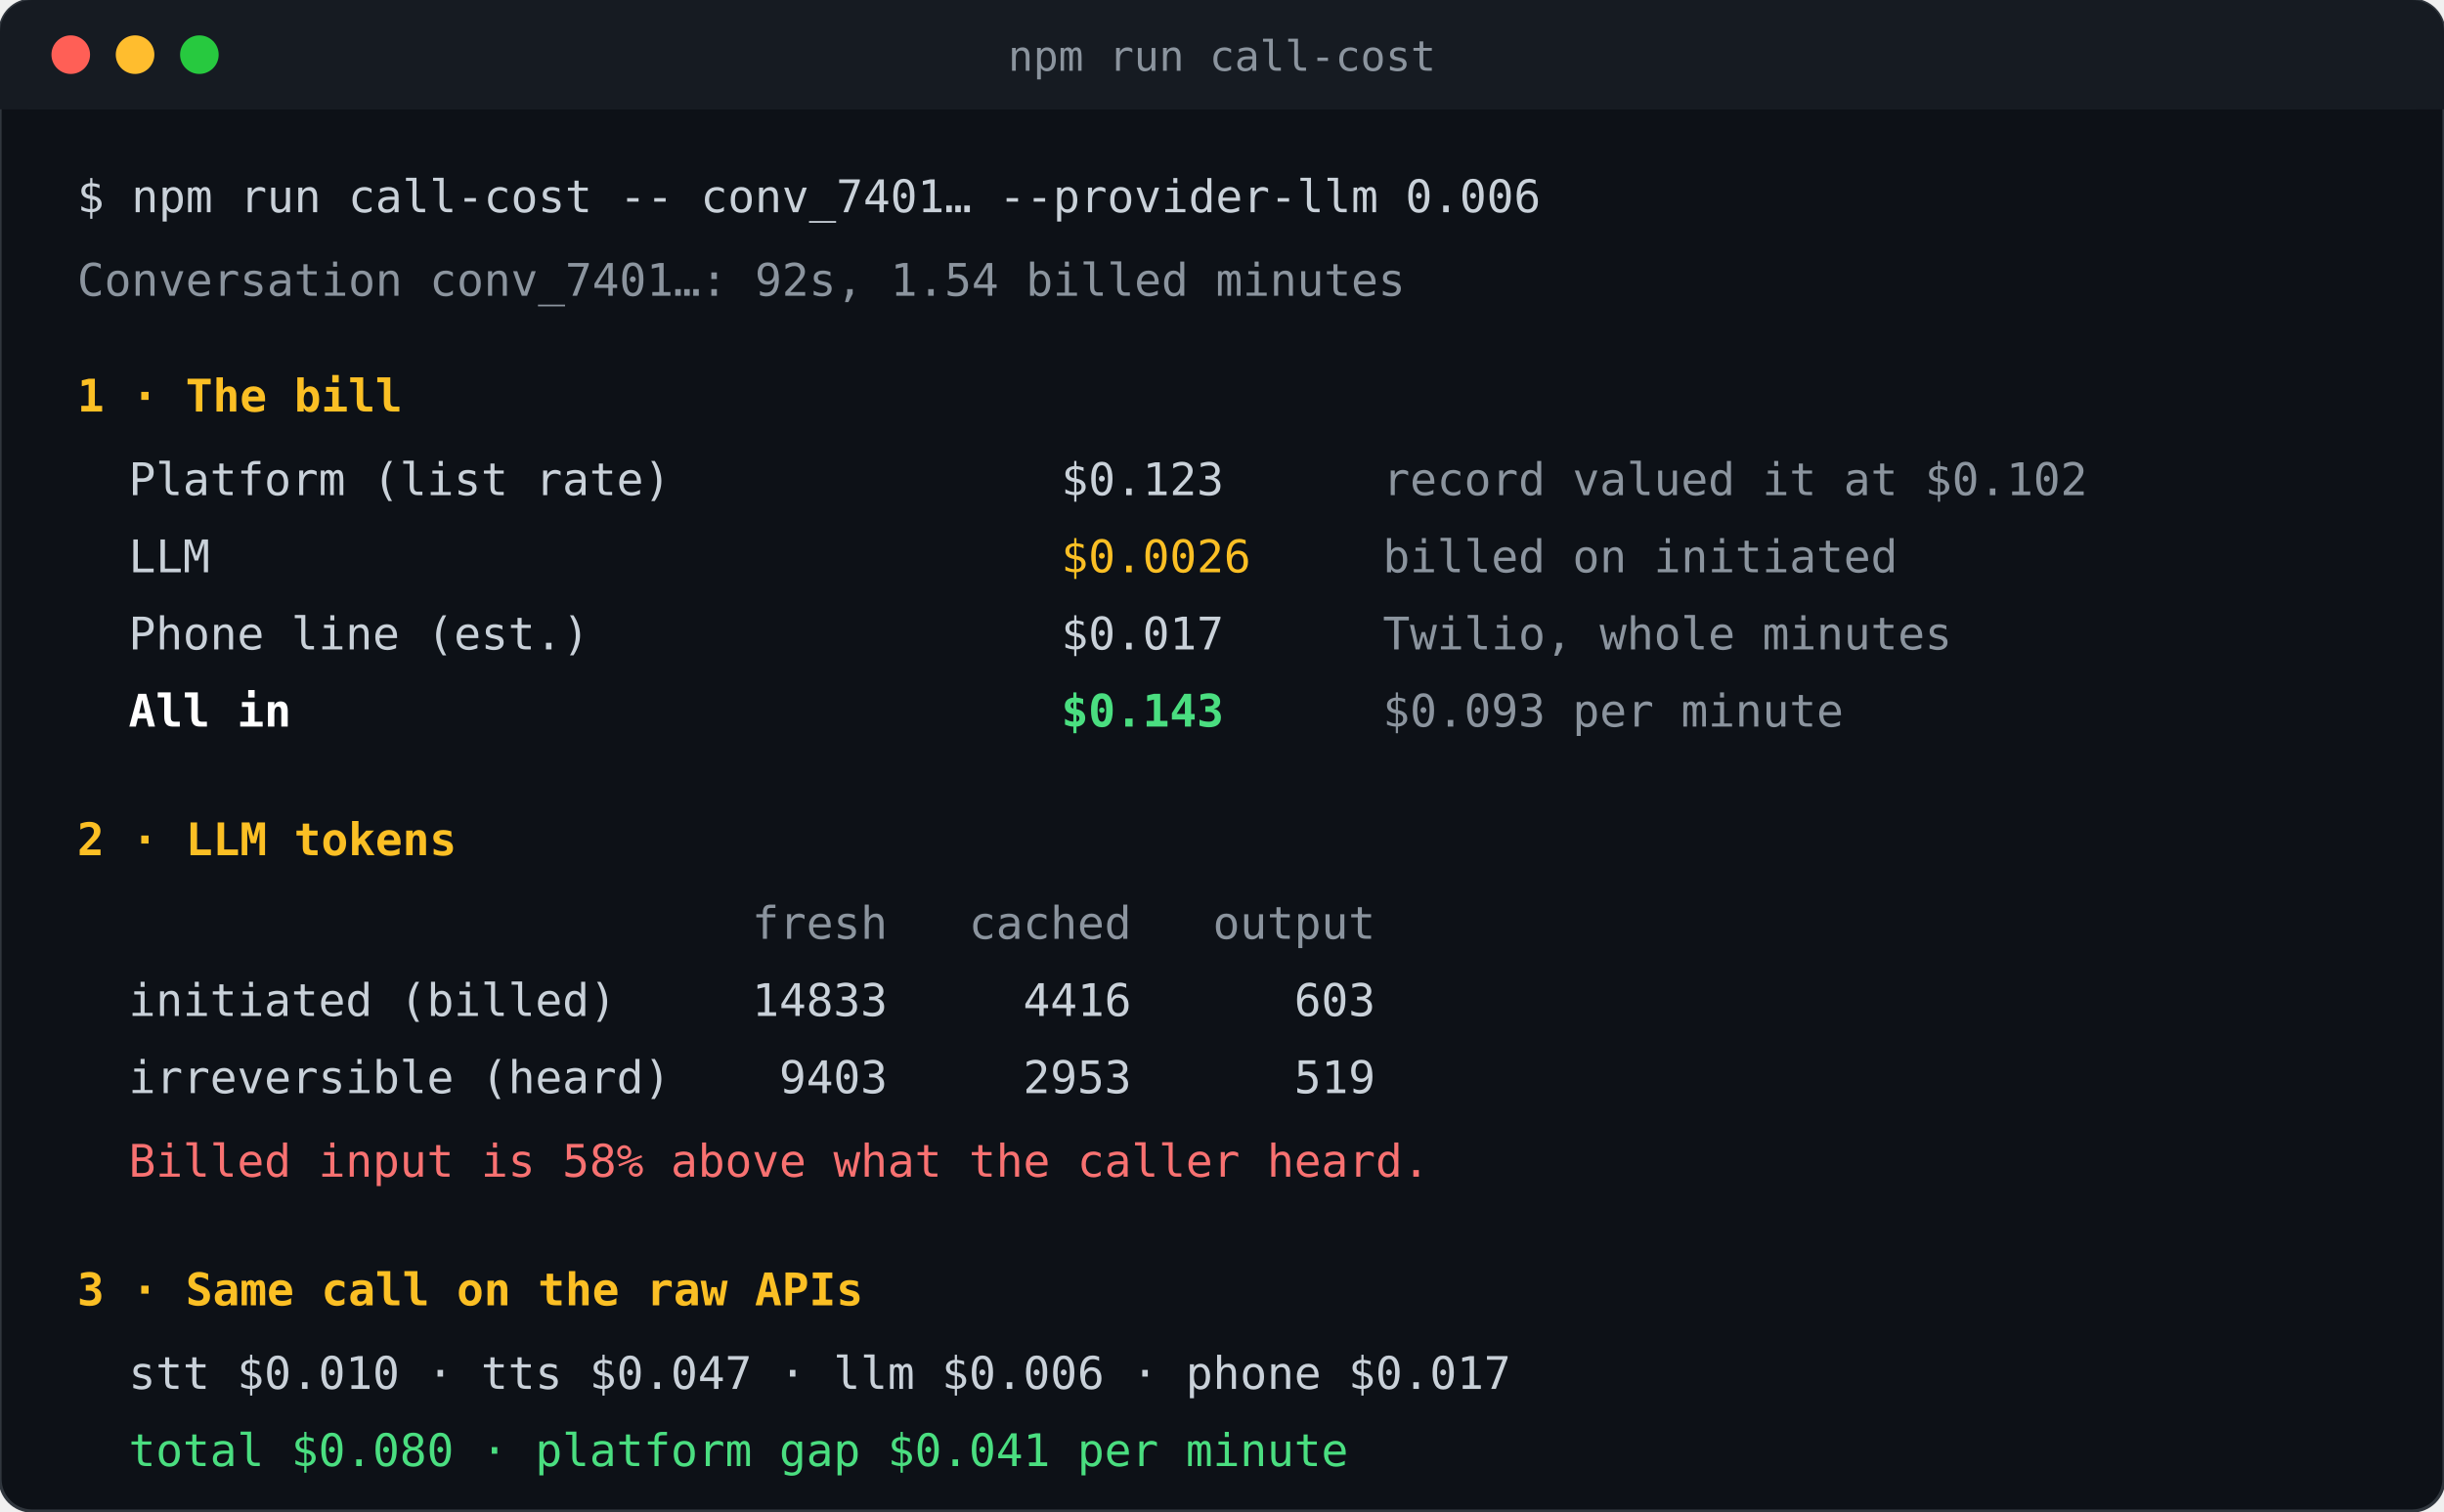
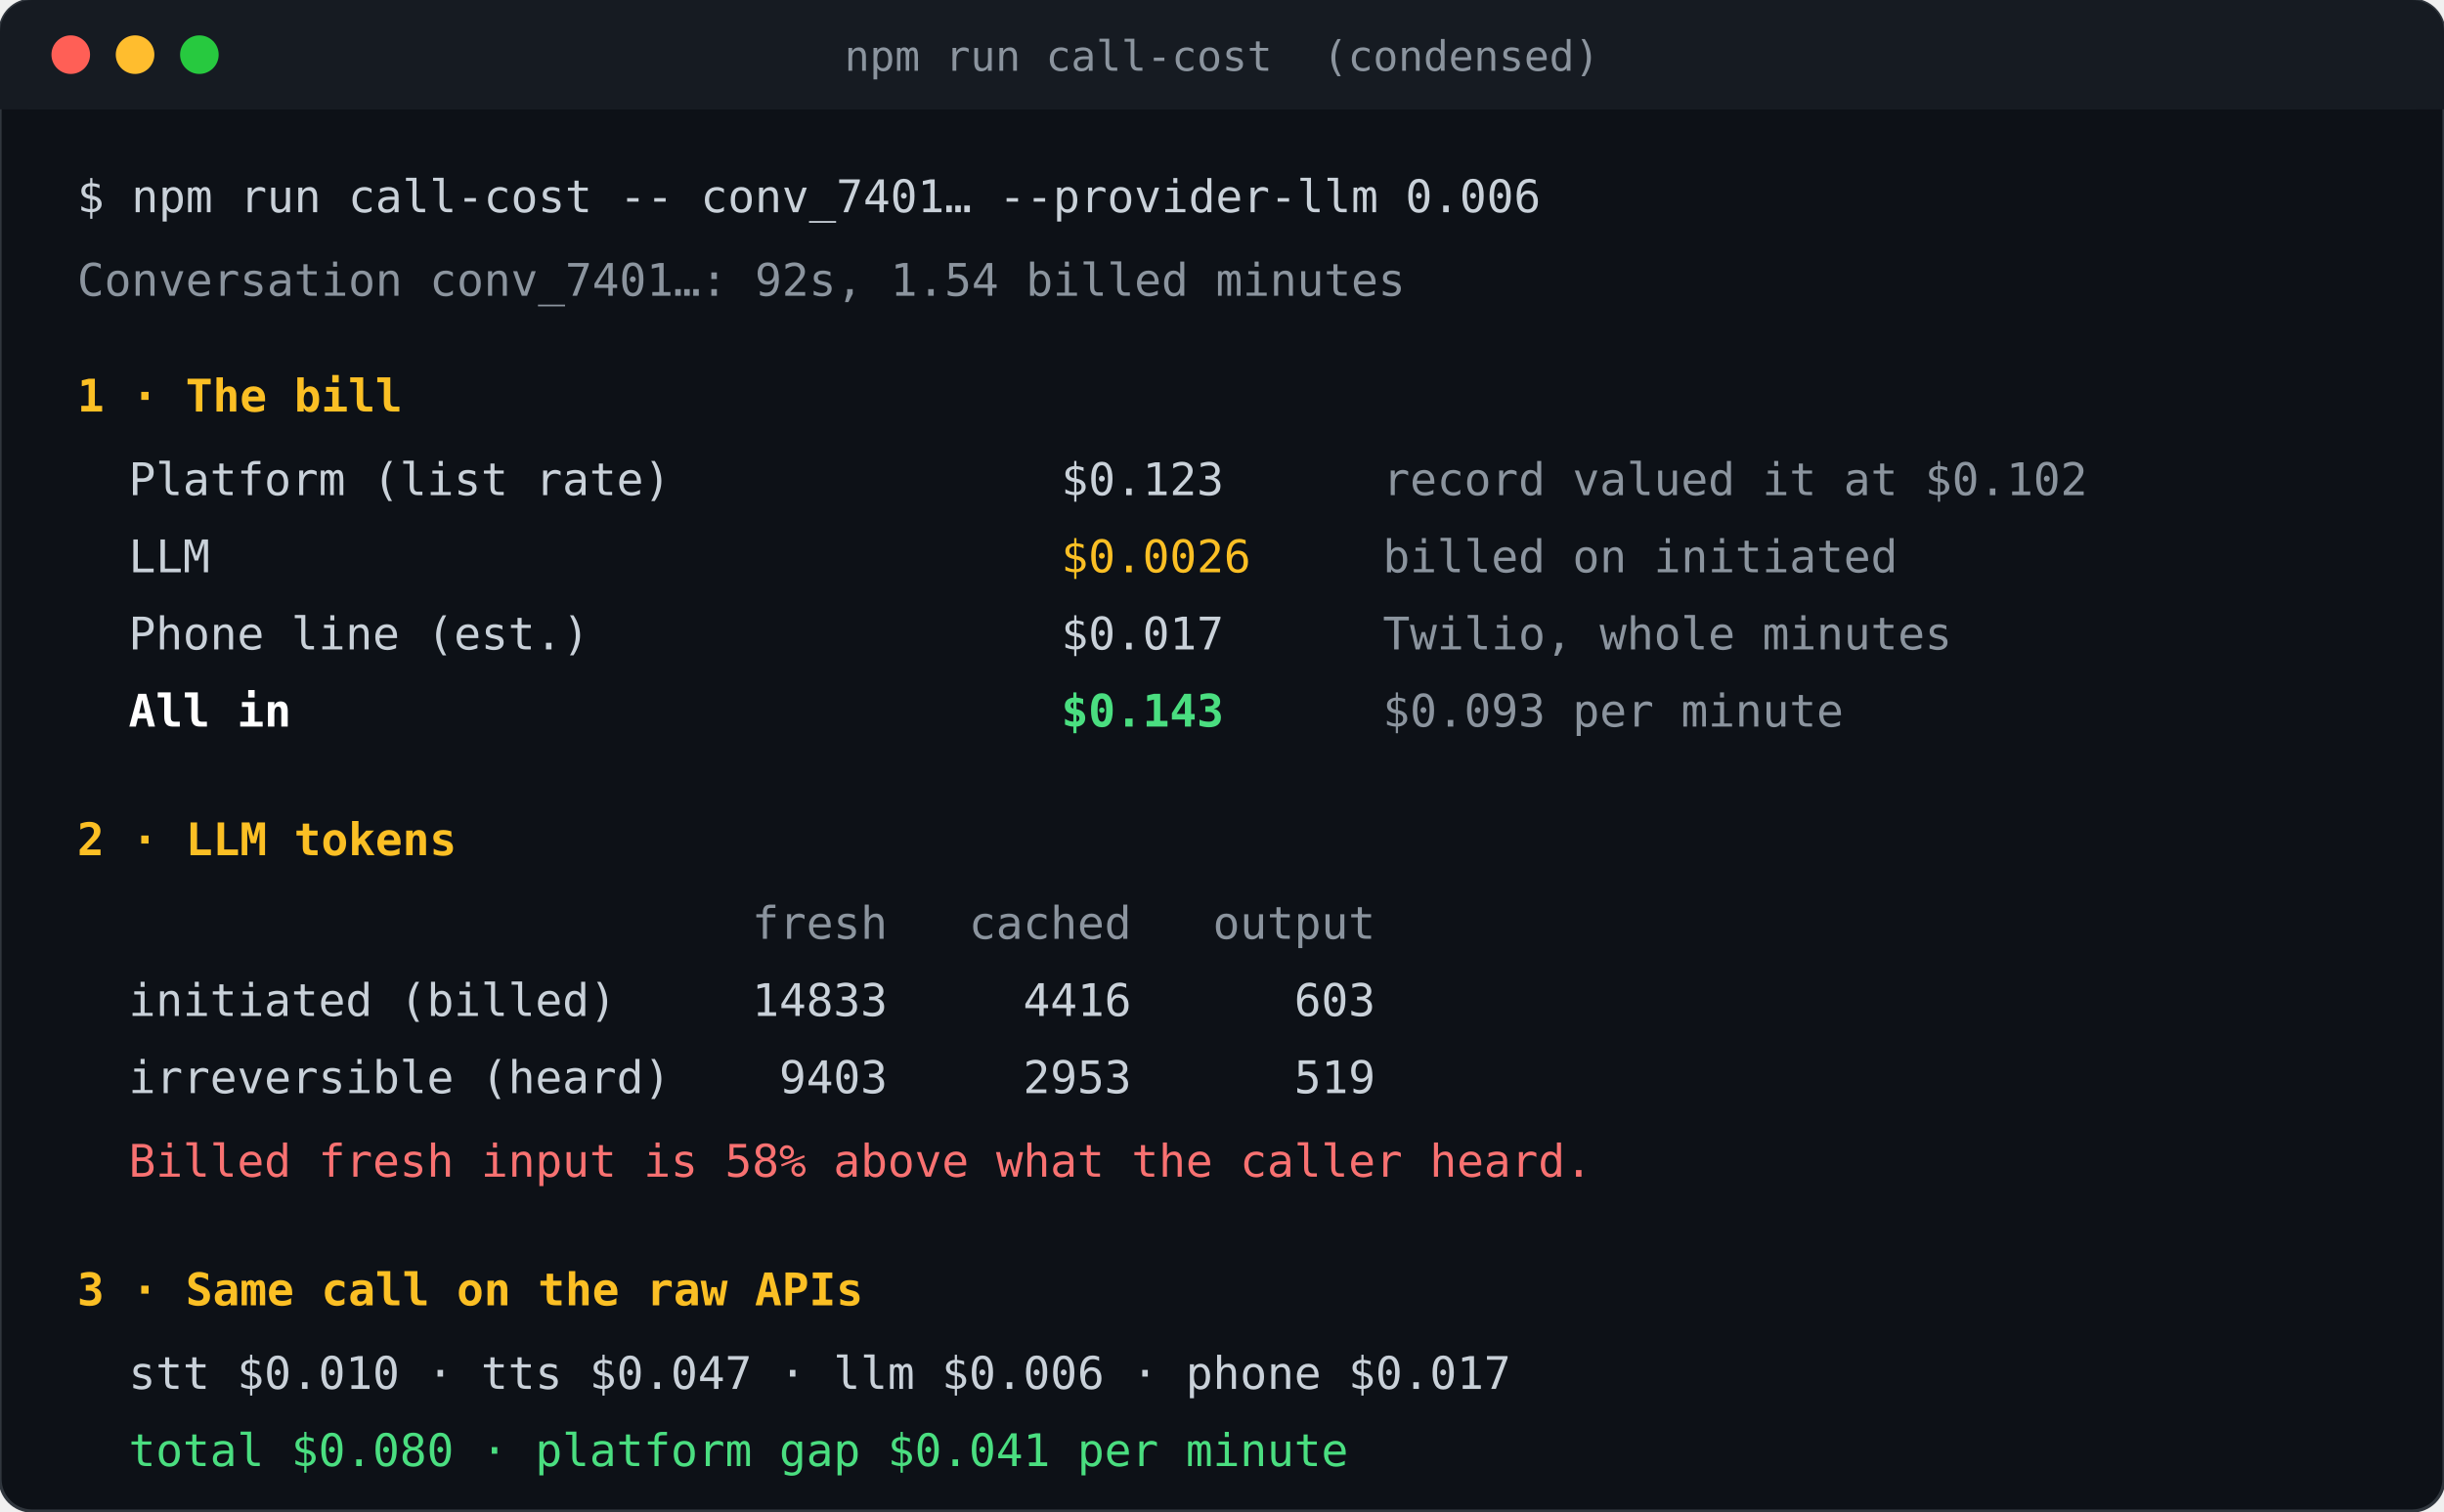
<svg xmlns="http://www.w3.org/2000/svg" xml:space="preserve" style="white-space:pre" viewBox="0 0 760 470" width="760" height="470" font-family="ui-monospace, SFMono-Regular, Menlo, Consolas, monospace">
  <rect width="760" height="470" rx="10" fill="#0d1117" stroke="#30363d" />
  <rect width="760" height="34" rx="10" fill="#161b22" />
  <rect y="20" width="760" height="14" fill="#161b22" />
  <circle cx="22" cy="17" r="6" fill="#ff5f56" />
  <circle cx="42" cy="17" r="6" fill="#ffbd2e" />
  <circle cx="62" cy="17" r="6" fill="#27c93f" />
-   <text x="380" y="22" fill="#8b949e" font-size="13" text-anchor="middle">npm run call-cost</text>
+   <text x="380" y="22" fill="#8b949e" font-size="13" text-anchor="middle">npm run call-cost  (condensed)</text>
  <g font-size="14">
    <text x="24" y="66" fill="#c9d1d9">$ npm run call-cost -- conv_7401… --provider-llm 0.006</text>
    <text x="24" y="92" fill="#8b949e">Conversation conv_7401…: 92s, 1.54 billed minutes</text>
    <text x="24" y="128" fill="#fbbf24" font-weight="700">1 · The bill</text>
    <text x="40" y="154" fill="#c9d1d9">Platform (list rate)</text>
    <text x="330" y="154" fill="#c9d1d9">$0.123</text>
    <text x="430" y="154" fill="#8b949e">record valued it at $0.102</text>
    <text x="40" y="178" fill="#c9d1d9">LLM</text>
    <text x="330" y="178" fill="#fbbf24">$0.0026</text>
    <text x="430" y="178" fill="#8b949e">billed on initiated</text>
    <text x="40" y="202" fill="#c9d1d9">Phone line (est.)</text>
    <text x="330" y="202" fill="#c9d1d9">$0.017</text>
    <text x="430" y="202" fill="#8b949e">Twilio, whole minutes</text>
    <text x="40" y="226" fill="#ffffff" font-weight="700">All in</text>
    <text x="330" y="226" fill="#4ade80" font-weight="700">$0.143</text>
    <text x="430" y="226" fill="#8b949e">$0.093 per minute</text>
    <text x="24" y="266" fill="#fbbf24" font-weight="700">2 · LLM tokens</text>
    <text x="40" y="292" fill="#8b949e">                       fresh   cached   output</text>
    <text x="40" y="316" fill="#c9d1d9">initiated (billed)     14833     4416      603</text>
    <text x="40" y="340" fill="#c9d1d9">irreversible (heard)    9403     2953      519</text>
-     <text x="40" y="366" fill="#f87171">Billed input is 58% above what the caller heard.</text>
+     <text x="40" y="366" fill="#f87171">Billed fresh input is 58% above what the caller heard.</text>
    <text x="24" y="406" fill="#fbbf24" font-weight="700">3 · Same call on the raw APIs</text>
    <text x="40" y="432" fill="#c9d1d9">stt $0.010 · tts $0.047 · llm $0.006 · phone $0.017</text>
    <text x="40" y="456" fill="#4ade80">total $0.080 · platform gap $0.041 per minute</text>
  </g>
</svg>
